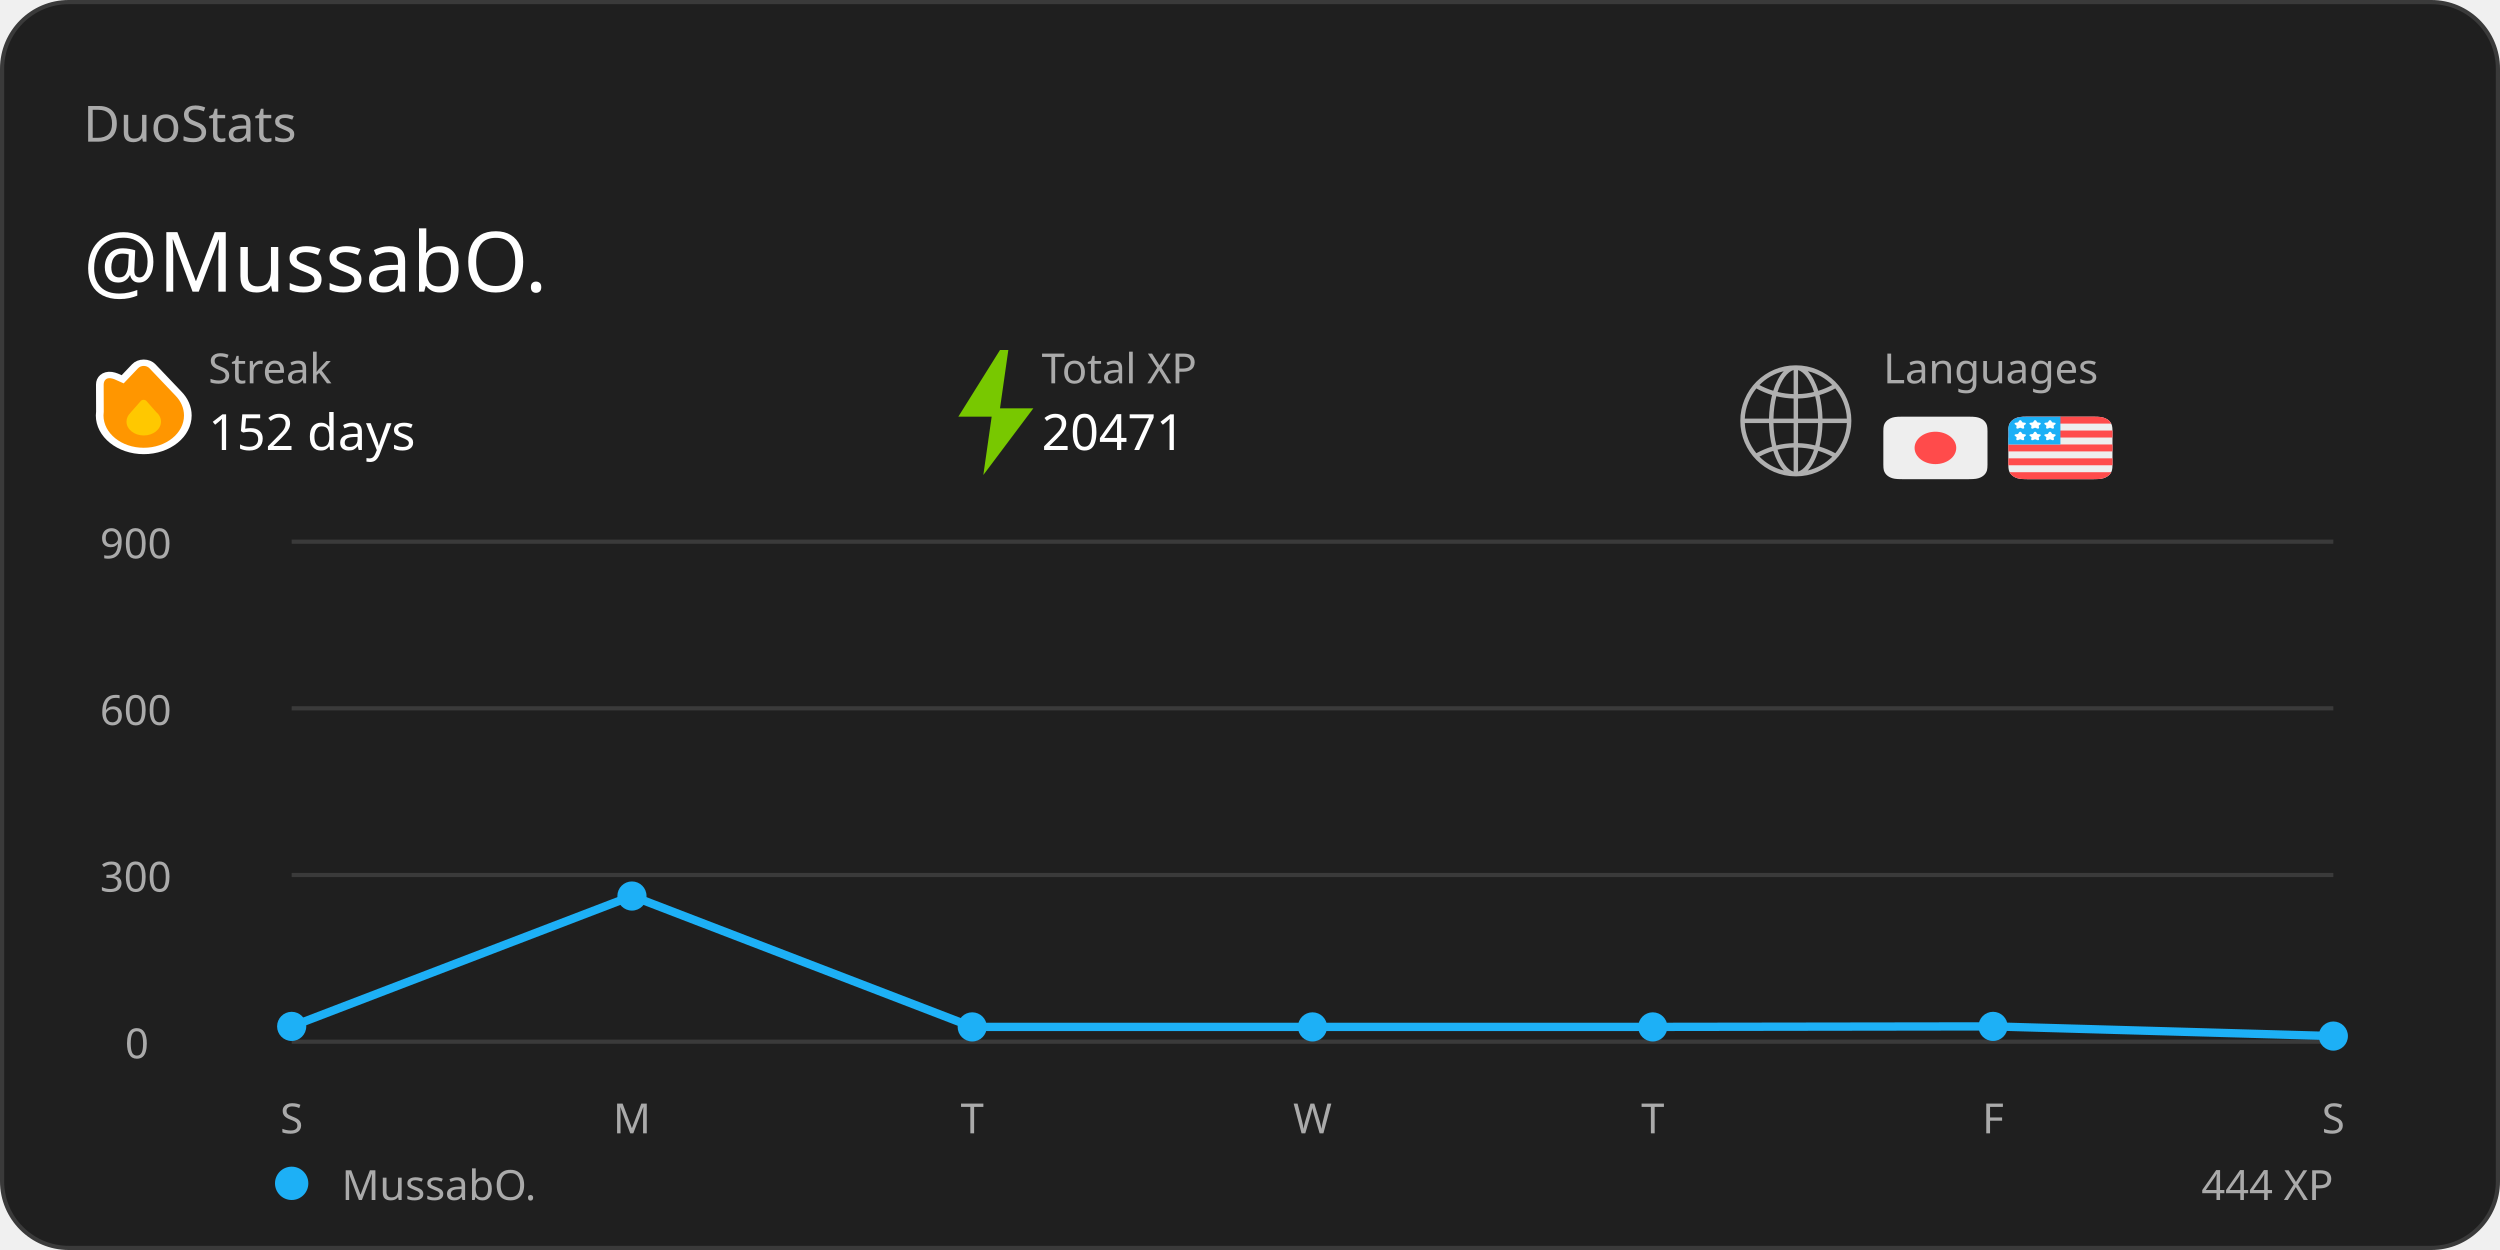
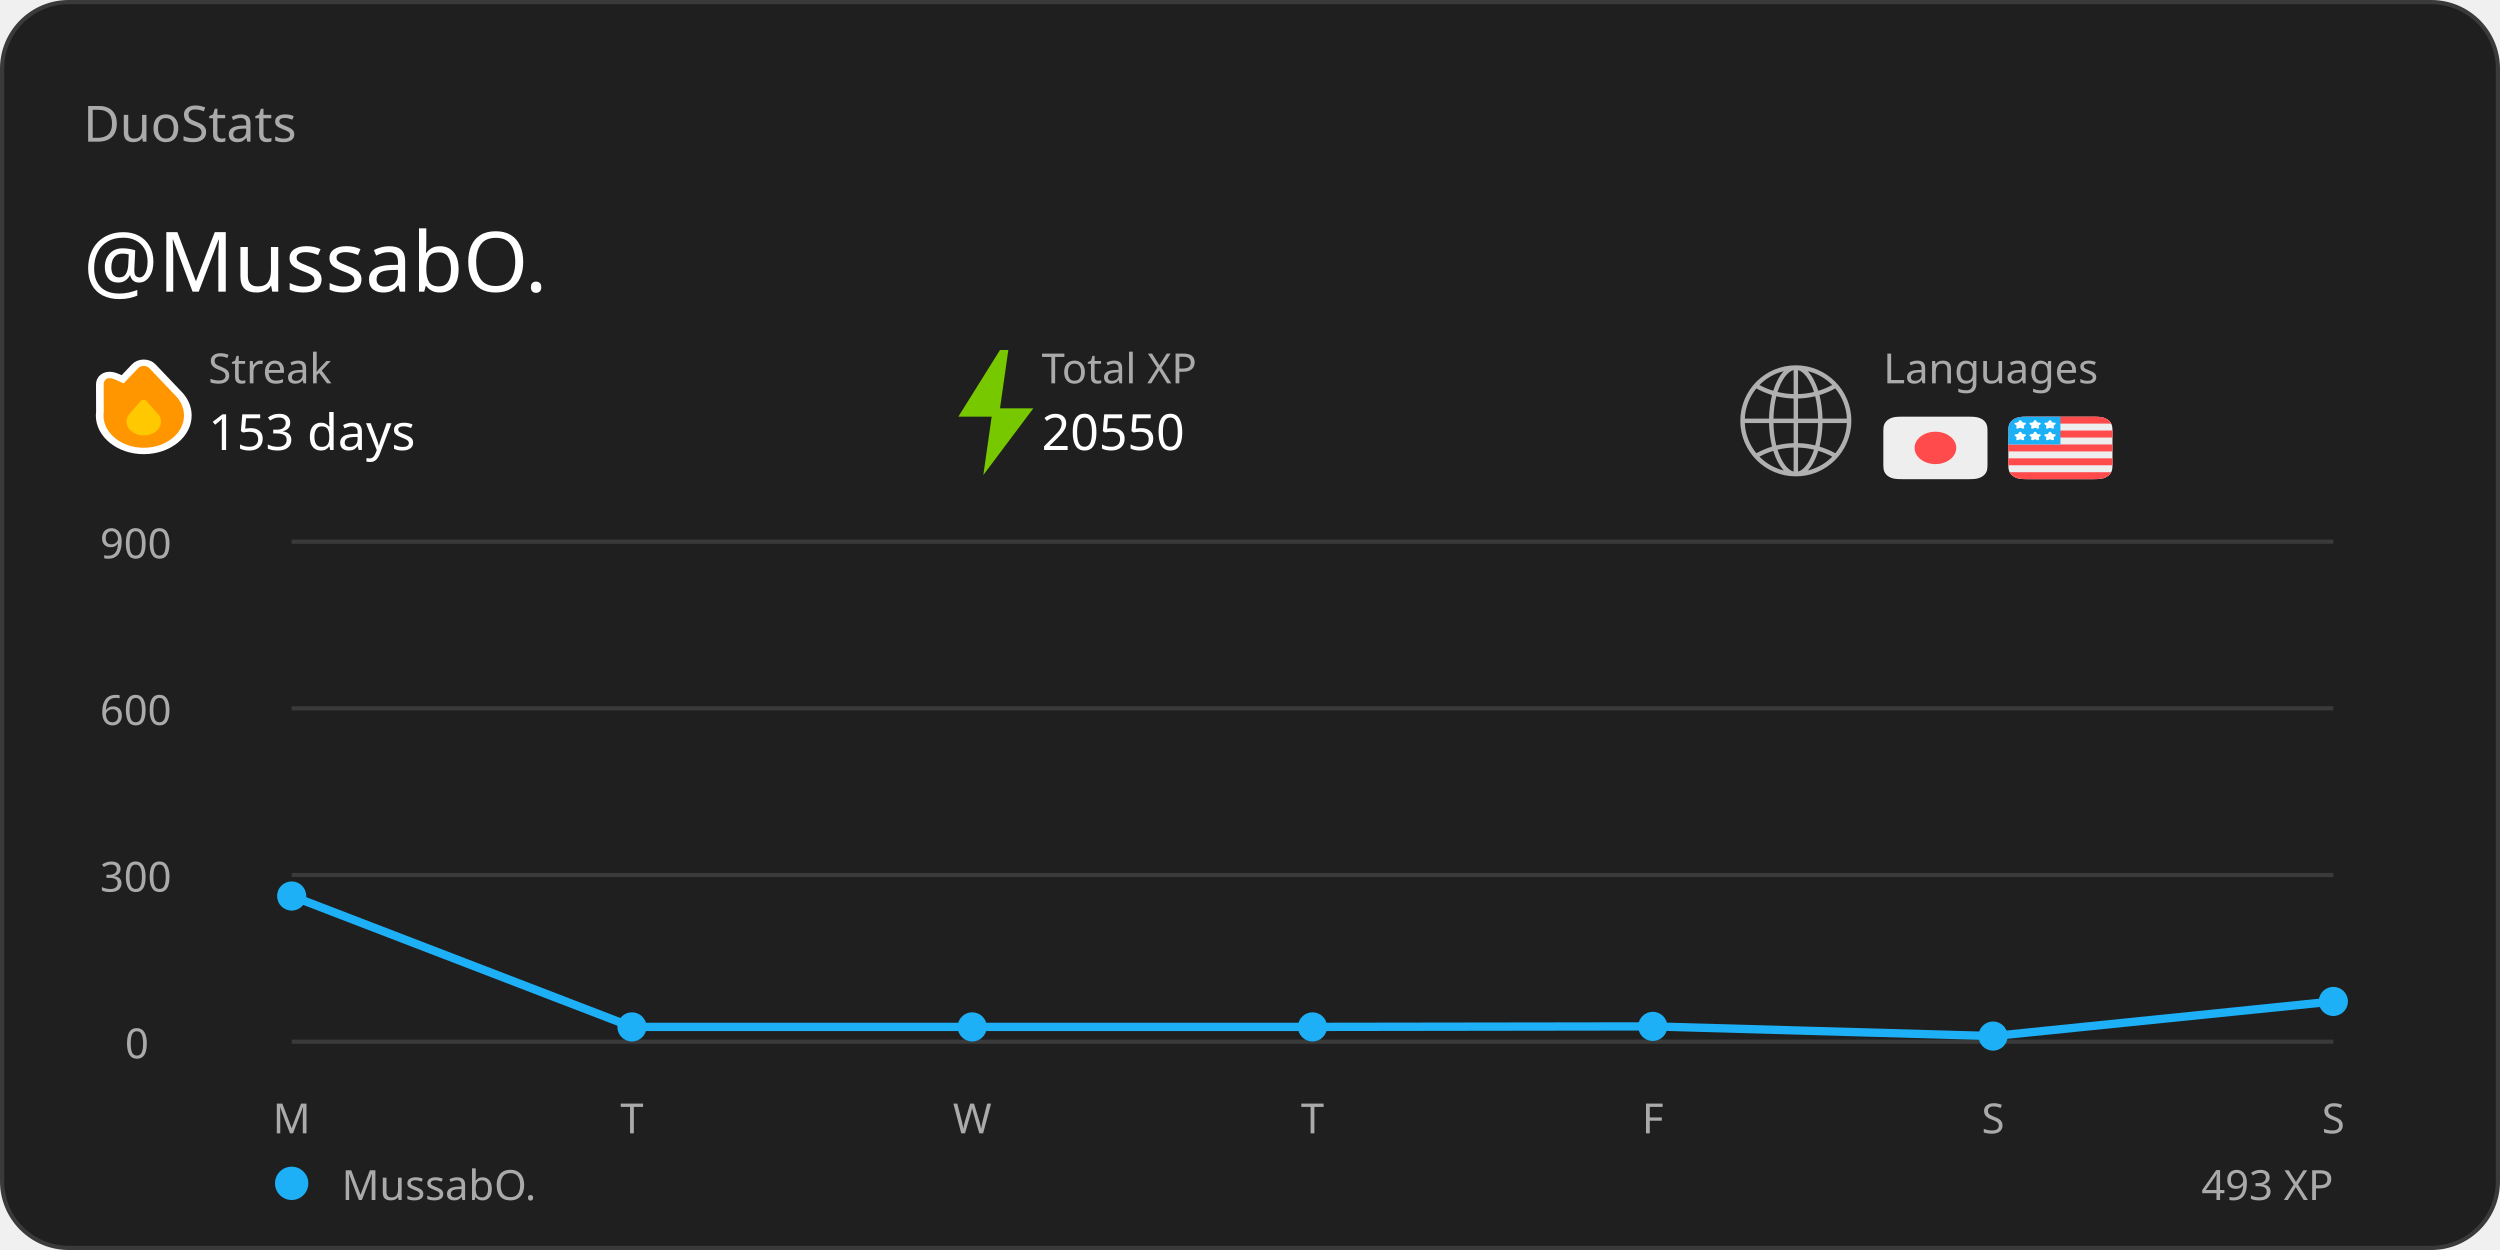
<svg xmlns="http://www.w3.org/2000/svg" width="600" height="300" viewBox="0 0 600 300">
  <rect x="0.5" y="0.5" width="599" height="299" rx="16" fill="#1F1F1F" stroke="#3A3A3A" />
  <text x="20" y="34" fill="#AAAAAA" font-size="12" font-family="DIN Round Pro, system-ui, sans-serif">DuoStats</text>
  <text x="20" y="70" fill="#FFFFFF" font-size="20" font-family="DIN Round Pro, system-ui, sans-serif">@MussabO.</text>
  <g transform="translate(23, 86) scale(0.92, 0.7666667)">
    <g id="Page-1" stroke="none" stroke-width="1" fill="none" fill-rule="evenodd">
      <g id="streak" transform="translate(1, 1)" fill-rule="nonzero">
        <g id="Group" fill="#FF9600" stroke="#FFFFFF" stroke-width="2">
          <path d="M0.068,15.675 L0.044,7.216 C0.039,5.334 1.25,3.942 3.056,4.246 C3.413,4.306 3.998,4.491 4.306,4.656 L5.997,5.561 L9.247,1.464 C9.793,0.776 10.622,0.376 11.5,0.376 C12.378,0.376 13.207,0.776 13.753,1.464 L20.523,10 C22.123,11.939 22.999,14.375 23,16.889 C23,23.034 17.843,28 11.5,28 C5.157,28 0,23.034 0,16.889 C0,16.481 0.023,16.076 0.068,15.675 Z" id="Path" />
        </g>
        <g id="Group" transform="translate(7, 11)" fill="#FFC800">
          <path d="M1.012,5.077 C1.026,5.04 1.046,5.005 1.069,4.973 L3.719,1.364 C3.893,1.127 4.17,0.987 4.464,0.987 C4.758,0.987 5.035,1.127 5.209,1.364 L7.732,4.8 C8.541,5.595 8.998,6.681 9,7.815 C9,10.208 6.985,12.148 4.5,12.148 C2.015,12.148 0,10.208 0,7.815 C0,6.776 0.38,5.823 1.012,5.077 L1.012,5.077 Z" id="Path" />
        </g>
      </g>
    </g>
  </g>
  <text x="50" y="92" fill="#AAAAAA" font-size="10" font-family="DIN Round Pro, system-ui, sans-serif">Streak</text>
-   <text x="50" y="108" fill="#FFFFFF" font-size="12" font-family="DIN Round Pro, system-ui, sans-serif">152 days</text>
+   <text x="50" y="108" fill="#FFFFFF" font-size="12" font-family="DIN Round Pro, system-ui, sans-serif">153 days</text>
  <path d="M240 84 230 100h8l-2 14 12-16h-8l2-14z" fill="#78C800" />
  <text x="250" y="92" fill="#AAAAAA" font-size="10" font-family="DIN Round Pro, system-ui, sans-serif">Total XP</text>
-   <text x="250" y="108" fill="#FFFFFF" font-size="12" font-family="DIN Round Pro, system-ui, sans-serif">20471</text>
+   <text x="250" y="108" fill="#FFFFFF" font-size="12" font-family="DIN Round Pro, system-ui, sans-serif">20550</text>
  <g transform="translate(415, 85) scale(1.0, 1.0)">
    <g id="SVGRepo_bgCarrier" stroke-width="0" />
    <g id="SVGRepo_tracerCarrier" stroke-linecap="round" stroke-linejoin="round" />
    <g id="SVGRepo_iconCarrier">
      <g id="icomoon-ignore"> </g>
      <path d="M16 2.672c-0.004 0-0.007 0-0.011 0-0.002 0-0.003 0-0.005 0-0.005 0-0.010 0.001-0.016 0.001-7.347 0.017-13.296 5.977-13.296 13.327 0 7.348 5.949 13.309 13.296 13.327 0.005 0 0.010 0.001 0.016 0.001 0.002 0 0.004 0 0.005 0 0.004 0 0.008 0 0.011 0 7.36 0 13.328-5.968 13.328-13.328s-5.968-13.328-13.328-13.328zM16.533 10.648c1.413-0.039 2.788-0.225 4.112-0.548 0.399 1.571 0.647 3.382 0.686 5.367h-4.798v-4.819zM16.533 9.582v-5.759c1.437 0.398 2.893 2.314 3.821 5.252-1.231 0.297-2.509 0.47-3.821 0.507zM15.467 3.81v5.772c-1.323-0.037-2.611-0.213-3.852-0.515 0.936-2.956 2.405-4.879 3.852-5.256zM15.467 10.647v4.82h-4.831c0.039-1.988 0.287-3.801 0.687-5.373 1.334 0.326 2.72 0.515 4.144 0.553zM9.563 15.467h-5.811c0.118-2.741 1.139-5.252 2.773-7.241 1.187 0.654 2.446 1.189 3.766 1.589-0.431 1.7-0.689 3.617-0.728 5.652zM9.563 16.533c0.039 2.034 0.297 3.951 0.728 5.651-1.319 0.401-2.579 0.936-3.766 1.59-1.635-1.989-2.656-4.5-2.773-7.241h5.811zM10.636 16.533h4.831v4.814c-1.424 0.038-2.81 0.228-4.145 0.555-0.399-1.571-0.647-3.383-0.686-5.369zM15.467 22.412v5.778c-1.448-0.378-2.919-2.303-3.854-5.263 1.241-0.302 2.53-0.478 3.854-0.515zM16.533 28.178v-5.765c1.313 0.038 2.591 0.211 3.822 0.508-0.928 2.941-2.384 4.86-3.822 5.257zM16.533 21.347v-4.814h4.798c-0.039 1.983-0.286 3.791-0.684 5.361-1.325-0.323-2.7-0.51-4.113-0.548zM22.404 16.533h5.845c-0.118 2.741-1.138 5.251-2.773 7.24-1.197-0.658-2.467-1.197-3.797-1.599 0.43-1.698 0.687-3.611 0.726-5.64zM22.404 15.467c-0.039-2.033-0.297-3.946-0.727-5.646 1.33-0.402 2.599-0.94 3.795-1.598 1.636 1.989 2.658 4.501 2.776 7.244h-5.845zM24.738 7.409c-1.061 0.564-2.18 1.031-3.35 1.385-0.623-2.005-1.498-3.642-2.533-4.717 2.27 0.545 4.297 1.719 5.883 3.332zM13.103 4.087c-1.029 1.073-1.9 2.702-2.521 4.697-1.158-0.353-2.268-0.815-3.319-1.375 1.575-1.602 3.587-2.774 5.84-3.322zM7.259 24.587c1.052-0.561 2.163-1.024 3.322-1.377 0.621 1.997 1.492 3.629 2.522 4.702-2.255-0.549-4.268-1.721-5.844-3.326zM18.855 27.922c1.036-1.075 1.911-2.712 2.535-4.721 1.17 0.355 2.29 0.82 3.351 1.387-1.586 1.614-3.614 2.791-5.886 3.334z" fill="#b0b0b0"> </path>
    </g>
  </g>
  <text x="452" y="92" fill="#AAAAAA" font-size="10" font-family="DIN Round Pro, system-ui, sans-serif">Languages</text>
  <g transform="translate(452, 100) scale(0.3571429, 0.2777778)">
    <g clip-path="url(#clip0_129_1008)">
      <path fill-rule="evenodd" clip-rule="evenodd" d="M12.563 0H57.437C61.805 0 63.389 0.455 64.987 1.309C66.584 2.163 67.837 3.416 68.691 5.013C69.545 6.61 70 8.195 70 12.563V41.437C70 45.805 69.545 47.389 68.691 48.986C67.837 50.584 66.584 51.837 64.987 52.691C63.389 53.545 61.805 54 57.437 54H12.563C8.195 54 6.61 53.545 5.013 52.691C3.416 51.837 2.163 50.584 1.309 48.986C0.455 47.389 0 45.805 0 41.437V12.563C0 8.195 0.455 6.61 1.309 5.013C2.163 3.416 3.416 2.163 5.013 1.309C6.61 0.455 8.195 0 12.563 0Z" fill="#EEEEEE" />
      <path d="M35 41C42.732 41 49 34.732 49 27C49 19.268 42.732 13 35 13C27.268 13 21 19.268 21 27C21 34.732 27.268 41 35 41Z" fill="#FF4B4B" />
    </g>
    <defs>
      <clipPath id="clip0_129_1008">
        <rect width="70" height="54" fill="white" />
      </clipPath>
    </defs>
  </g>
  <g transform="translate(482, 100) scale(0.3571429, 0.2777778)">
    <g clip-path="url(#clip0_129_593)">
      <path fill-rule="evenodd" clip-rule="evenodd" d="M12.563 0H57.437C61.805 0 63.389 0.455 64.987 1.309C66.584 2.163 67.837 3.416 68.691 5.013C69.545 6.61 70 8.195 70 12.563V41.437C70 45.805 69.545 47.389 68.691 48.986C67.837 50.584 66.584 51.837 64.987 52.691C63.389 53.545 61.805 54 57.437 54H12.563C8.195 54 6.61 53.545 5.013 52.691C3.416 51.837 2.163 50.584 1.309 48.986C0.455 47.389 0 45.805 0 41.437V12.563C0 8.195 0.455 6.61 1.309 5.013C2.163 3.416 3.416 2.163 5.013 1.309C6.61 0.455 8.195 0 12.563 0Z" fill="#EEEEEE" />
      <path fill-rule="evenodd" clip-rule="evenodd" d="M12.563 0H57.437C61.805 0 63.389 0.455 64.987 1.309C66.584 2.163 67.837 3.416 68.691 5.013C68.863 5.335 69.019 5.656 69.158 6H0.842C0.981 5.656 1.137 5.335 1.309 5.013C2.163 3.416 3.416 2.163 5.013 1.309C6.61 0.455 8.195 0 12.563 0Z" fill="#FF4B4B" />
      <path fill-rule="evenodd" clip-rule="evenodd" d="M69.997 12C69.999 12.182 70 12.37 70 12.563V18H0V12.563C0 12.37 0.001 12.182 0.003 12H69.997Z" fill="#FF4B4B" />
      <path fill-rule="evenodd" clip-rule="evenodd" d="M70 24V30H0V24H70Z" fill="#FF4B4B" />
      <path fill-rule="evenodd" clip-rule="evenodd" d="M70 41.437C70 41.63 69.999 41.818 69.997 42H0.003C0.001 41.818 0 41.63 0 41.437V36H70V41.437Z" fill="#FF4B4B" />
      <path fill-rule="evenodd" clip-rule="evenodd" d="M69.158 48C69.019 48.344 68.863 48.665 68.691 48.986C67.837 50.584 66.584 51.837 64.987 52.691C63.389 53.545 61.805 54 57.437 54H12.563C8.195 54 6.61 53.545 5.013 52.691C3.416 51.837 2.163 50.584 1.309 48.986C1.137 48.665 0.981 48.344 0.842 48H69.158Z" fill="#FF4B4B" />
      <path fill-rule="evenodd" clip-rule="evenodd" d="M12.563 0H35V24H0V12.563C0 8.195 0.455 6.61 1.309 5.013C2.163 3.416 3.416 2.163 5.013 1.309C6.61 0.455 8.195 0 12.563 0Z" fill="#1CB0F6" />
      <path d="M27.806 9.602L26.531 10.273C26.13 10.483 25.635 10.329 25.424 9.929C25.341 9.769 25.312 9.586 25.342 9.409L25.586 7.988C25.609 7.853 25.564 7.715 25.466 7.62L24.434 6.614C24.11 6.298 24.103 5.779 24.419 5.455C24.545 5.326 24.71 5.242 24.888 5.216L26.314 5.009C26.45 4.989 26.567 4.904 26.628 4.781L27.266 3.489C27.466 3.083 27.957 2.916 28.363 3.117C28.525 3.196 28.655 3.327 28.735 3.489L29.373 4.781C29.434 4.904 29.551 4.989 29.687 5.009L31.113 5.216C31.561 5.281 31.871 5.697 31.806 6.145C31.78 6.323 31.696 6.488 31.567 6.614L30.535 7.62C30.437 7.715 30.392 7.853 30.415 7.988L30.659 9.409C30.735 9.855 30.436 10.278 29.99 10.355C29.812 10.385 29.629 10.356 29.47 10.273L28.194 9.602C28.073 9.538 27.928 9.538 27.806 9.602Z" fill="white" />
      <path d="M27.806 19.602L26.531 20.273C26.13 20.483 25.635 20.329 25.424 19.929C25.341 19.769 25.312 19.587 25.342 19.409L25.586 17.988C25.609 17.853 25.564 17.715 25.466 17.62L24.434 16.614C24.11 16.298 24.103 15.779 24.419 15.455C24.545 15.326 24.71 15.242 24.888 15.216L26.314 15.009C26.45 14.989 26.567 14.904 26.628 14.781L27.266 13.489C27.466 13.083 27.957 12.916 28.363 13.117C28.525 13.196 28.655 13.327 28.735 13.489L29.373 14.781C29.434 14.904 29.551 14.989 29.687 15.009L31.113 15.216C31.561 15.281 31.871 15.697 31.806 16.145C31.78 16.323 31.696 16.488 31.567 16.614L30.535 17.62C30.437 17.715 30.392 17.853 30.415 17.988L30.659 19.409C30.735 19.855 30.436 20.278 29.99 20.355C29.812 20.385 29.629 20.356 29.47 20.273L28.194 19.602C28.073 19.538 27.928 19.538 27.806 19.602Z" fill="white" />
      <path d="M17.806 9.602L16.531 10.273C16.13 10.483 15.635 10.329 15.425 9.929C15.341 9.769 15.312 9.586 15.342 9.409L15.586 7.988C15.609 7.853 15.564 7.715 15.466 7.62L14.434 6.614C14.11 6.298 14.103 5.779 14.419 5.455C14.545 5.326 14.71 5.242 14.888 5.216L16.314 5.009C16.45 4.989 16.567 4.904 16.628 4.781L17.266 3.489C17.466 3.083 17.957 2.916 18.363 3.117C18.525 3.196 18.655 3.327 18.735 3.489L19.373 4.781C19.434 4.904 19.551 4.989 19.687 5.009L21.113 5.216C21.561 5.281 21.871 5.697 21.806 6.145C21.78 6.323 21.696 6.488 21.567 6.614L20.535 7.62C20.437 7.715 20.392 7.853 20.415 7.988L20.659 9.409C20.735 9.855 20.436 10.278 19.99 10.355C19.812 10.385 19.629 10.356 19.47 10.273L18.194 9.602C18.073 9.538 17.928 9.538 17.806 9.602Z" fill="white" />
      <path d="M17.806 19.602L16.531 20.273C16.13 20.483 15.635 20.329 15.425 19.929C15.341 19.769 15.312 19.587 15.342 19.409L15.586 17.988C15.609 17.853 15.564 17.715 15.466 17.62L14.434 16.614C14.11 16.298 14.103 15.779 14.419 15.455C14.545 15.326 14.71 15.242 14.888 15.216L16.314 15.009C16.45 14.989 16.567 14.904 16.628 14.781L17.266 13.489C17.466 13.083 17.957 12.916 18.363 13.117C18.525 13.196 18.655 13.327 18.735 13.489L19.373 14.781C19.434 14.904 19.551 14.989 19.687 15.009L21.113 15.216C21.561 15.281 21.871 15.697 21.806 16.145C21.78 16.323 21.696 16.488 21.567 16.614L20.535 17.62C20.437 17.715 20.392 17.853 20.415 17.988L20.659 19.409C20.735 19.855 20.436 20.278 19.99 20.355C19.812 20.385 19.629 20.356 19.47 20.273L18.194 19.602C18.073 19.538 17.928 19.538 17.806 19.602Z" fill="white" />
      <path d="M7.807 9.602L6.531 10.273C6.13 10.483 5.635 10.329 5.424 9.929C5.341 9.769 5.312 9.586 5.342 9.409L5.586 7.988C5.609 7.853 5.564 7.715 5.466 7.62L4.434 6.614C4.11 6.298 4.103 5.779 4.419 5.455C4.545 5.326 4.71 5.242 4.888 5.216L6.314 5.009C6.45 4.989 6.567 4.904 6.628 4.781L7.266 3.489C7.466 3.083 7.957 2.916 8.363 3.117C8.525 3.196 8.655 3.327 8.735 3.489L9.373 4.781C9.434 4.904 9.551 4.989 9.687 5.009L11.113 5.216C11.561 5.281 11.871 5.697 11.806 6.145C11.78 6.323 11.696 6.488 11.567 6.614L10.535 7.62C10.437 7.715 10.392 7.853 10.415 7.988L10.659 9.409C10.735 9.855 10.436 10.278 9.99 10.355C9.812 10.385 9.629 10.356 9.47 10.273L8.194 9.602C8.073 9.538 7.928 9.538 7.807 9.602Z" fill="white" />
      <path d="M7.807 19.602L6.531 20.273C6.13 20.483 5.635 20.329 5.424 19.929C5.341 19.769 5.312 19.587 5.342 19.409L5.586 17.988C5.609 17.853 5.564 17.715 5.466 17.62L4.434 16.614C4.11 16.298 4.103 15.779 4.419 15.455C4.545 15.326 4.71 15.242 4.888 15.216L6.314 15.009C6.45 14.989 6.567 14.904 6.628 14.781L7.266 13.489C7.466 13.083 7.957 12.916 8.363 13.117C8.525 13.196 8.655 13.327 8.735 13.489L9.373 14.781C9.434 14.904 9.551 14.989 9.687 15.009L11.113 15.216C11.561 15.281 11.871 15.697 11.806 16.145C11.78 16.323 11.696 16.488 11.567 16.614L10.535 17.62C10.437 17.715 10.392 17.853 10.415 17.988L10.659 19.409C10.735 19.855 10.436 20.278 9.99 20.355C9.812 20.385 9.629 20.356 9.47 20.273L8.194 19.602C8.073 19.538 7.928 19.538 7.807 19.602Z" fill="white" />
    </g>
    <defs>
      <clipPath id="clip0_129_593">
        <rect width="70" height="54" fill="white" />
      </clipPath>
    </defs>
  </g>
  <g stroke="#3A3A3A" stroke-width="1">
    <line x1="70" y1="250" x2="560" y2="250" />
    <line x1="70" y1="210" x2="560" y2="210" />
    <line x1="70" y1="170" x2="560" y2="170" />
    <line x1="70" y1="130" x2="560" y2="130" />
  </g>
  <g fill="#AAAAAA" font-size="10" font-family="DIN Round Pro, system-ui, sans-serif">
    <text x="30" y="254">0</text>
    <text x="24" y="214">300</text>
    <text x="24" y="174">600</text>
    <text x="24" y="134">900</text>
  </g>
-   <polyline points="70.0,246.333 151.667,215.044 233.333,246.456 315.0,246.456 396.667,246.456 478.333,246.333 560.0,248.656" fill="none" stroke="#1DB0F6" stroke-width="2" stroke-linecap="round" stroke-linejoin="round" />
-   <circle cx="70.0" cy="246.333" r="3.5" fill="#1DB0F6" />
-   <circle cx="151.667" cy="215.044" r="3.5" fill="#1DB0F6" />
+   <polyline points="70.0,215.044 151.667,246.456 233.333,246.456 315.0,246.456 396.667,246.333 478.333,248.656 560.0,240.344" fill="none" stroke="#1DB0F6" stroke-width="2" stroke-linecap="round" stroke-linejoin="round" />
+   <circle cx="70.0" cy="215.044" r="3.5" fill="#1DB0F6" />
+   <circle cx="151.667" cy="246.456" r="3.5" fill="#1DB0F6" />
  <circle cx="233.333" cy="246.456" r="3.5" fill="#1DB0F6" />
  <circle cx="315.0" cy="246.456" r="3.5" fill="#1DB0F6" />
-   <circle cx="396.667" cy="246.456" r="3.5" fill="#1DB0F6" />
-   <circle cx="478.333" cy="246.333" r="3.5" fill="#1DB0F6" />
-   <circle cx="560.0" cy="248.656" r="3.5" fill="#1DB0F6" />
-   <text x="70.0" y="272" fill="#AAAAAA" font-size="10" text-anchor="middle" font-family="DIN Round Pro, system-ui, sans-serif">S</text>
-   <text x="151.667" y="272" fill="#AAAAAA" font-size="10" text-anchor="middle" font-family="DIN Round Pro, system-ui, sans-serif">M</text>
-   <text x="233.333" y="272" fill="#AAAAAA" font-size="10" text-anchor="middle" font-family="DIN Round Pro, system-ui, sans-serif">T</text>
-   <text x="315.0" y="272" fill="#AAAAAA" font-size="10" text-anchor="middle" font-family="DIN Round Pro, system-ui, sans-serif">W</text>
-   <text x="396.667" y="272" fill="#AAAAAA" font-size="10" text-anchor="middle" font-family="DIN Round Pro, system-ui, sans-serif">T</text>
-   <text x="478.333" y="272" fill="#AAAAAA" font-size="10" text-anchor="middle" font-family="DIN Round Pro, system-ui, sans-serif">F</text>
+   <circle cx="396.667" cy="246.333" r="3.5" fill="#1DB0F6" />
+   <circle cx="478.333" cy="248.656" r="3.5" fill="#1DB0F6" />
+   <circle cx="560.0" cy="240.344" r="3.5" fill="#1DB0F6" />
+   <text x="70.0" y="272" fill="#AAAAAA" font-size="10" text-anchor="middle" font-family="DIN Round Pro, system-ui, sans-serif">M</text>
+   <text x="151.667" y="272" fill="#AAAAAA" font-size="10" text-anchor="middle" font-family="DIN Round Pro, system-ui, sans-serif">T</text>
+   <text x="233.333" y="272" fill="#AAAAAA" font-size="10" text-anchor="middle" font-family="DIN Round Pro, system-ui, sans-serif">W</text>
+   <text x="315.0" y="272" fill="#AAAAAA" font-size="10" text-anchor="middle" font-family="DIN Round Pro, system-ui, sans-serif">T</text>
+   <text x="396.667" y="272" fill="#AAAAAA" font-size="10" text-anchor="middle" font-family="DIN Round Pro, system-ui, sans-serif">F</text>
+   <text x="478.333" y="272" fill="#AAAAAA" font-size="10" text-anchor="middle" font-family="DIN Round Pro, system-ui, sans-serif">S</text>
  <text x="560.0" y="272" fill="#AAAAAA" font-size="10" text-anchor="middle" font-family="DIN Round Pro, system-ui, sans-serif">S</text>
  <circle cx="70" cy="284" r="4" fill="#1DB0F6" />
  <text x="82" y="288" fill="#AAAAAA" font-size="10" font-family="DIN Round Pro, system-ui, sans-serif">MussabO.</text>
-   <text x="560" y="288" fill="#AAAAAA" font-size="10" text-anchor="end" font-family="DIN Round Pro, system-ui, sans-serif">444 XP</text>
+   <text x="560" y="288" fill="#AAAAAA" font-size="10" text-anchor="end" font-family="DIN Round Pro, system-ui, sans-serif">493 XP</text>
</svg>
